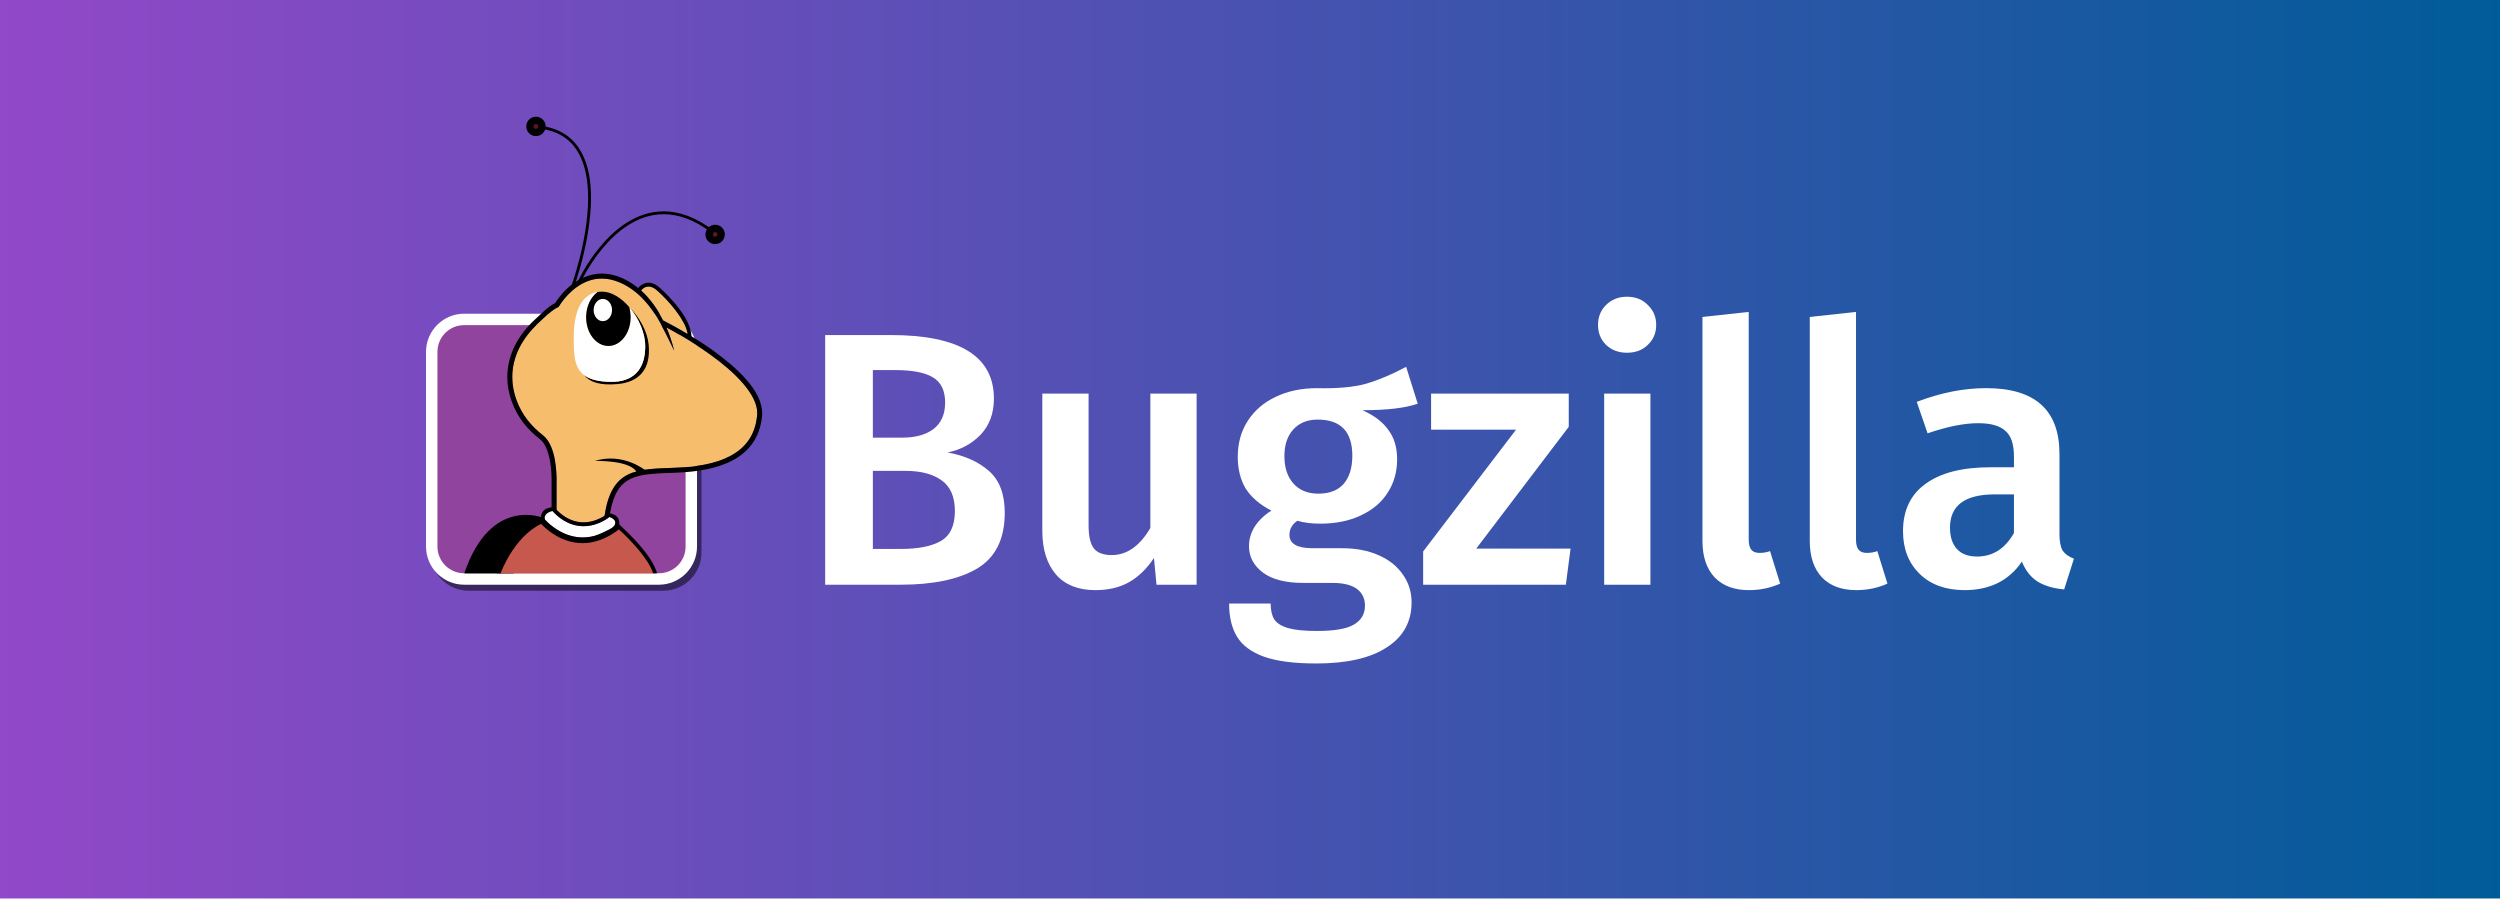
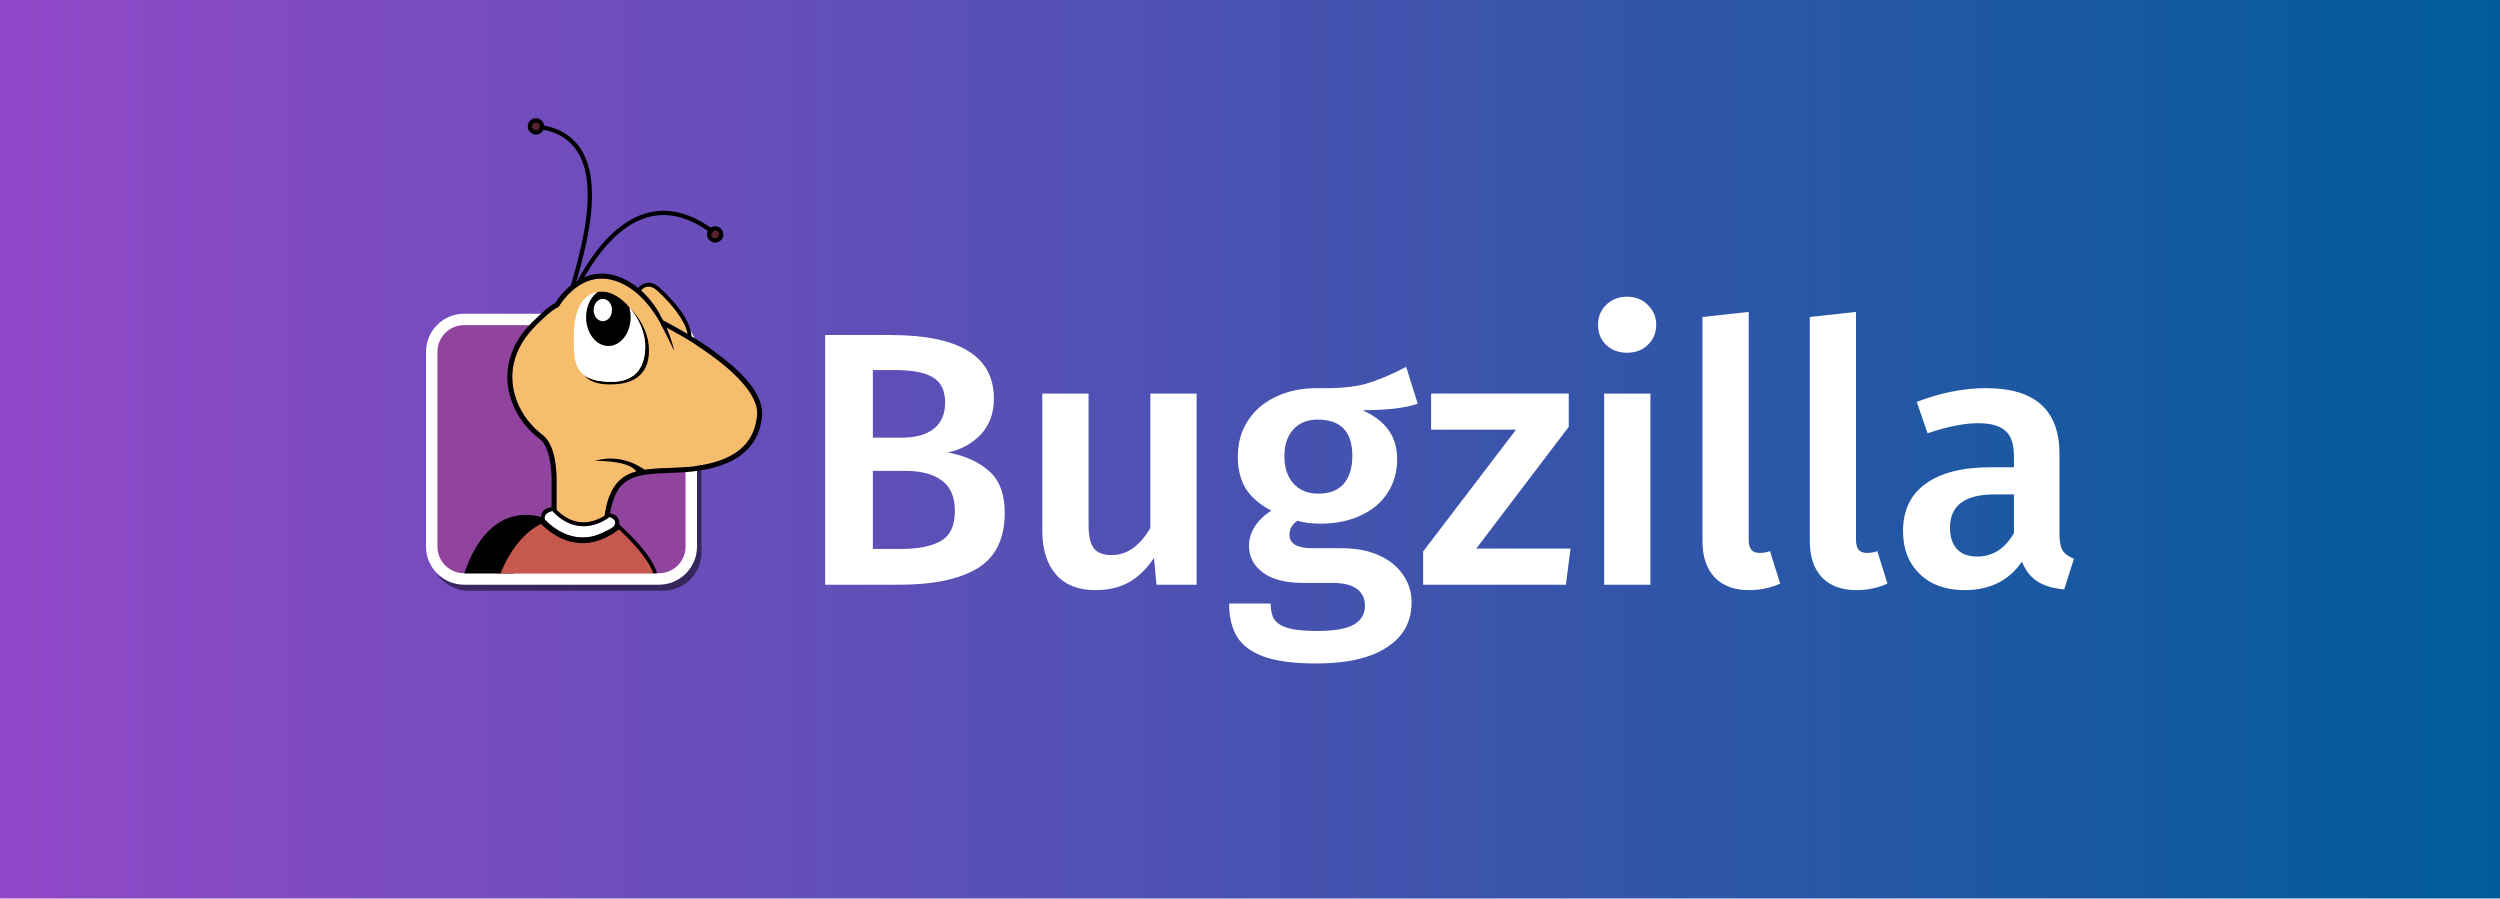
<svg xmlns="http://www.w3.org/2000/svg" version="1.1" viewBox="0 0 1024 368">
  <defs>
    <linearGradient id="a" x2="1024" y1="184" y2="184" gradientUnits="userSpaceOnUse">
      <stop stop-color="#9248c8" offset="0" />
      <stop stop-color="#005c99" offset="1" />
    </linearGradient>
  </defs>
  <rect width="1024" height="368" fill="url(#a)" stroke-linecap="round" stroke-linejoin="round" stroke-width=".433" />
-   <g transform="matrix(3 0 0 3 134 46)" stroke-width="1.85">
-     <path d="m47.645 32.913v-4.097h0.459c-0.669-0.314-1.413-0.495-2.2-0.495h-26.59c-2.869 0-5.204 2.335-5.204 5.204v26.589c0 2.871 2.335 5.206 5.204 5.206h26.59c2.869 0 5.204-2.335 5.204-5.206v-26.589c0-0.208-0.016-0.411-0.039-0.613z" opacity=".5" />
-     <path d="m45.295 64.499h-26.591c-2.869 0-5.205-2.335-5.205-5.206v-26.589c0-2.869 2.335-5.205 5.205-5.205h26.591c2.869 0 5.204 2.335 5.204 5.205v26.589c0 2.87-2.335 5.206-5.204 5.206" fill="#fff" />
-     <path d="m48.938 59.293c0 2.013-1.631 3.644-3.643 3.644h-26.591c-2.012 0-3.643-1.631-3.643-3.644v-26.591c0-2.013 1.631-3.644 3.643-3.644h26.591c2.012 0 3.643 1.631 3.643 3.644z" fill="#90449e" />
-     <path d="m52.368 33.122c-2.553-1.845-5.098-3.246-6.05-3.75 0.767 1.774 1.05 3.167 1.058 3.178-0.005-8.07e-4 -0.773-1.7-1.893-3.775-1.118-2.08-2.902-4.42-5.528-5.543-0.891-0.382-1.708-0.535-2.455-0.535-2.73-0.009-4.659 2.11-5.446 3.192-0.262 0.357-0.39 0.583-0.39 0.584l-0.055 0.096-0.1 0.045c-0.844 0.373-1.826 1.398-2.599 2.105-2.26 2.051-3.638 4.628-3.638 7.427 0 1.027 0.185 2.087 0.585 3.171 0.729 1.97 1.975 3.528 3.637 4.808 1.899 1.538 1.792 5.702 1.824 5.734v4.4c0.044 0.046 0.082 0.089 0.132 0.139 0.143 0.142 0.309 0.294 0.501 0.448 0.719 0.576 1.756 1.142 3.05 1.142 0.822-8.04e-4 1.758-0.228 2.804-0.843l0.061 0.008c0.462-3.168 1.523-4.856 3.212-5.69 1.698-0.835 3.885-0.827 6.632-0.94 2.728-0.106 5.385-0.541 7.384-1.624 1.998-1.09 3.355-2.771 3.614-5.528 0.008-0.099 0.011-0.198 0.011-0.297 0.038-2.567-3.117-5.638-6.351-7.951" fill="#f6bd6d" />
-     <path d="m25.45 62.958 4.148-7.553s-7.206-3.161-10.85 7.466v0.087z" />
-     <path d="m33.357 23.678c-0.003-0.009 2.28-6.235 2.277-11.994-0.013-4.497-1.355-8.594-6.16-9.392l0.063-0.385c5.066 0.834 6.501 5.236 6.487 9.777-0.001 5.855-2.299 12.118-2.301 12.128z" />
-     <path d="m34.273 23.014c0.016-0.006 4.26-9.46 11.668-9.492 2.068 0 4.365 0.753 6.847 2.652l-0.238 0.309c-2.43-1.857-4.638-2.57-6.609-2.57-3.522-0.002-6.353 2.293-8.305 4.618-1.95 2.322-3.005 4.639-3.007 4.645z" />
-     <path d="m41.14 26.494c0.107 0.265 0.185 0.55 0.248 0.843-0.034-0.257-0.082-0.506-0.152-0.744-0.033-0.032-0.063-0.068-0.096-0.099" />
-     <path d="m43.896 31.72c-0.176-1.808-1.235-3.706-2.609-5.072 1.253 1.474 2.142 3.476 2.142 5.296 0 3.402-1.848 4.882-4.663 4.858-1.772-0.013-2.928-0.348-3.682-0.916 0.776 0.939 2.117 1.436 4.563 1.219 2.857-0.254 4.584-1.936 4.249-5.385" />
-     <path d="m36.587 24.843c-0.008 0.002-0.016 0.006-0.021 0.008-0.062 0.062-0.122 0.129-0.18 0.196 0.067-0.07 0.131-0.141 0.203-0.203" />
-     <path d="m41.23 26.577c0.001 0.006 0.002 0.009 0.003 0.015 0.019 0.017 0.035 0.037 0.053 0.054-0.019-0.024-0.037-0.048-0.057-0.071" fill="#fff" />
-     <path d="m41.288 26.647c-0.019-0.02-0.035-0.037-0.053-0.055 0.069 0.238 0.118 0.488 0.152 0.744 0.027 0.208 0.047 0.42 0.047 0.638 0 2.168-1.359 3.926-3.036 3.926s-3.037-1.758-3.037-3.926c0-1.167 0.398-2.209 1.023-2.928 0.059-0.068 0.118-0.134 0.18-0.196 0.119-0.117 0.243-0.226 0.375-0.32-2.369 0.366-3.269 2.96-3.269 6.111 0 2.228-0.019 4.162 1.414 5.243 0.754 0.569 1.91 0.902 3.683 0.917 2.815 0.024 4.663-1.456 4.663-4.858 0-1.821-0.889-3.822-2.142-5.296" fill="#fff" />
-     <path d="m35.36 27.976c0 2.168 1.359 3.926 3.037 3.926 1.677 0 3.036-1.758 3.036-3.926 0-0.494-0.074-0.964-0.202-1.399-1.078-1.243-2.415-2.093-3.7-2.093-0.208 0-0.403 0.02-0.592 0.049-0.94 0.667-1.578 1.958-1.578 3.443" />
-     <path d="m38.898 26.999c0 0.839-0.564 1.519-1.258 1.519-0.695 0-1.258-0.68-1.258-1.519 0-0.839 0.563-1.519 1.258-1.519 0.695 0 1.258 0.68 1.258 1.519" fill="#fff" />
-     <path d="m30.419 53.994 5.88e-4 -5.94e-4c-4.01e-4 -3.8e-4 -5.88e-4 -3.8e-4 -5.88e-4 -3.8e-4z" fill="#231e1f" />
-     <path d="m38.431 55.363c0.021-0.013 0.044-0.027 0.067-0.042l-0.288-0.431c-0.137 0.092-0.272 0.174-0.406 0.253l0.42 0.049s0.077 0.062 0.207 0.17" fill="#231e1f" />
-     <path d="m30.85 54.326 0.6 0.071-0.132-0.015z" fill="#f6bd6d" />
-     <path d="m45.865 28.395c0.322 0.164 1.662 0.856 3.339 1.855-0.328-2.057-2.709-4.638-4.124-5.9-0.495-0.444-0.889-0.565-1.197-0.566-0.308-9.74e-4 -0.557 0.128-0.735 0.263-0.131 0.099-0.211 0.193-0.245 0.236l-0.027 0.059c1.333 1.207 2.3 2.685 2.989 4.054" fill="#f6bd6d" />
-     <path d="m43.473 48.903s-3.036-2.516-6.94-1.301c0 0 5.206-0.174 5.813 1.735z" />
-     <path d="m29.333 1.926c0 0.455-0.369 0.824-0.824 0.824-0.455 0-0.824-0.369-0.824-0.824 0-0.455 0.369-0.824 0.824-0.824 0.455 0 0.824 0.369 0.824 0.824" fill="#9c61a4" />
+   <g stroke-width="5.55">
+     <path d="m276.94 144.74v-12.291h1.375c-2.008-0.942-4.239-1.484-6.598-1.484h-79.77c-8.608 0-15.613 7.005-15.613 15.613v79.767c0 8.612 7.005 15.617 15.613 15.617h79.77c8.607 0 15.613-7.005 15.613-15.617v-79.767c0-0.623-0.047-1.234-0.118-1.838z" opacity=".5" />
+     <path d="m269.88 239.5h-79.773c-8.608 0-15.614-7.005-15.614-15.617v-79.767c0-8.608 7.005-15.614 15.614-15.614h79.773c8.607 0 15.612 7.005 15.612 15.614v79.767c0 8.611-7.005 15.617-15.612 15.617" fill="#fff" />
+     <path d="m280.81 223.88c0 6.037-4.894 10.931-10.93 10.931h-79.773c-6.037 0-10.93-4.893-10.93-10.931v-79.773c0-6.037 4.894-10.931 10.93-10.931h79.773c6.037 0 10.93 4.893 10.93 10.931z" fill="#90449e" />
+     <path d="m291.1 145.37c-7.66-5.536-15.295-9.737-18.15-11.25 2.3 5.324 3.149 9.502 3.175 9.535-0.017-2e-3 -2.32-5.099-5.679-11.326-3.355-6.239-8.705-13.262-16.584-16.629-2.674-1.145-5.123-1.606-7.364-1.606-8.19-0.029-13.977 6.329-16.338 9.575-0.787 1.071-1.171 1.748-1.171 1.752l-0.164 0.288-0.3 0.135c-2.532 1.12-5.477 4.193-7.796 6.316-6.781 6.152-10.913 13.884-10.913 22.281 0 3.081 0.555 6.262 1.755 9.513 2.187 5.909 5.925 10.583 10.91 14.423 5.696 4.615 5.377 17.106 5.471 17.204v13.199c0.132 0.138 0.247 0.268 0.395 0.418 0.428 0.426 0.926 0.883 1.502 1.343 2.159 1.729 5.266 3.427 9.149 3.427 2.467-2e-3 5.272-0.684 8.412-2.528l0.183 0.023c1.386-9.505 4.569-14.568 9.635-17.069 5.095-2.504 11.655-2.481 19.897-2.82 8.185-0.318 16.154-1.623 22.153-4.873 5.994-3.269 10.064-8.312 10.842-16.584 0.025-0.295 0.032-0.594 0.032-0.891 0.114-7.702-9.351-16.915-19.054-23.853" fill="#f6bd6d" />
+     <path d="m210.35 234.87 12.444-22.659s-21.618-9.484-32.55 22.399v0.262z" />
+     <path d="m257.42 125.48c0.322 0.794 0.556 1.649 0.743 2.529-0.101-0.77-0.247-1.519-0.456-2.232-0.098-0.096-0.189-0.203-0.288-0.297" />
+     <path d="m265.69 141.16c-0.527-5.425-3.704-11.118-7.827-15.216 3.759 4.422 6.425 10.427 6.425 15.89 0 10.206-5.543 14.647-13.988 14.575-5.317-0.04-8.785-1.043-11.047-2.749 2.329 2.817 6.352 4.308 13.69 3.657 8.57-0.762 13.753-5.807 12.748-16.156" />
+     <path d="m243.76 120.53c-0.025 6e-3 -0.047 0.017-0.064 0.023-0.187 0.185-0.365 0.386-0.541 0.588 0.2-0.209 0.394-0.423 0.609-0.61" />
+     <path d="m257.69 125.73c4e-3 0.017 6e-3 0.029 8e-3 0.046 0.056 0.051 0.106 0.111 0.159 0.163-0.056-0.072-0.111-0.145-0.17-0.213" fill="#fff" />
+     <path d="m257.86 125.94c-0.056-0.059-0.105-0.111-0.159-0.164 0.208 0.714 0.355 1.463 0.456 2.232 0.081 0.625 0.14 1.261 0.14 1.915 0 6.505-4.078 11.777-9.109 11.777s-9.11-5.272-9.11-11.777c0-3.5 1.193-6.627 3.068-8.784 0.176-0.203 0.354-0.403 0.541-0.587 0.358-0.352 0.73-0.678 1.126-0.959-7.108 1.099-9.808 8.88-9.808 18.333 0 6.686-0.056 12.487 4.243 15.728 2.262 1.707 5.73 2.705 11.048 2.75 8.445 0.072 13.988-4.369 13.988-14.575 0-5.462-2.667-11.468-6.425-15.89" fill="#fff" />
+     <path d="m240.08 129.93c0 6.504 4.079 11.777 9.11 11.777 5.031 0 9.109-5.272 9.109-11.777 0-1.481-0.221-2.892-0.607-4.197-3.233-3.728-7.246-6.279-11.101-6.279-0.623 0-1.208 0.059-1.774 0.146-2.821 2.001-4.735 5.875-4.735 10.33" />
+     <path d="m250.69 127c0 2.517-1.691 4.557-3.776 4.557-2.086 0-3.776-2.04-3.776-4.557 0-2.516 1.689-4.557 3.776-4.557 2.085 0 3.776 2.041 3.776 4.557" fill="#fff" />
+     <path d="m225.26 207.98 2e-3 -2e-3c-1e-3 -1e-3 -2e-3 -1e-3 -2e-3 -1e-3z" fill="#231e1f" />
+     <path d="m249.29 212.09c0.064-0.04 0.133-0.081 0.2-0.125l-0.865-1.293c-0.412 0.275-0.816 0.523-1.217 0.759l1.26 0.148s0.23 0.185 0.622 0.511" fill="#231e1f" />
+     <path d="m226.55 208.98 1.8 0.213-0.396-0.046z" fill="#f6bd6d" />
+     <path d="m271.6 131.18c0.965 0.492 4.986 2.567 10.016 5.565-0.985-6.172-8.128-13.915-12.372-17.7-1.484-1.333-2.666-1.696-3.59-1.699-0.924-3e-3 -1.671 0.383-2.205 0.788-0.392 0.298-0.633 0.579-0.735 0.707l-0.082 0.178c3.998 3.621 6.899 8.055 8.968 12.161" fill="#f6bd6d" />
+     <path d="m264.42 192.71s-9.109-7.548-20.82-3.904c0 0 15.617-0.521 17.438 5.204z" />
  </g>
-   <g stroke-width="3">
-     <path d="m222 51.779c0 1.365-1.107 2.473-2.473 2.473-1.365 0-2.472-1.108-2.472-2.473 0-1.365 1.107-2.472 2.472-2.472 1.366 0 2.473 1.108 2.473 2.472z" fill="#5f122b" stroke="#000" />
-     <path d="m295.39 96.022c0 1.365-1.107 2.473-2.472 2.473-1.365 0-2.472-1.107-2.472-2.473 0-1.365 1.107-2.472 2.472-2.472 1.365 0 2.472 1.108 2.472 2.472" fill="#5f122b" />
-     <path d="m295.39 96.022c0 1.365-1.107 2.473-2.472 2.473-1.365 0-2.472-1.107-2.472-2.473 0-1.365 1.107-2.472 2.472-2.472 1.365 0 2.472 1.108 2.472 2.472z" fill="none" stroke="#000" />
+   <path d="m222 51.779c0 1.365-1.107 2.473-2.473 2.473-1.365 0-2.472-1.108-2.472-2.473 0-1.365 1.107-2.472 2.472-2.472 1.366 0 2.473 1.108 2.473 2.472" fill="#5a222f" stroke="#000" stroke-width="1.75" />
+   <path d="m295.39 96.022c0 1.365-1.107 2.473-2.472 2.473-1.365 0-2.472-1.107-2.472-2.473 0-1.365 1.107-2.472 2.472-2.472 1.365 0 2.472 1.108 2.472 2.472" fill="#5a222f" stroke="#000" stroke-width="1.75" />
+   <g stroke-width="5.55">
+     <path d="m252.71 213.56c0-1.279-0.939-2.318-2.098-2.318-0.774 0-1.441 0.467-1.806 1.154-3.568 2.234-6.867 3.129-9.786 3.129h-0.017c-6.307-0.029-10.636-3.917-12.58-6.098l0.081-0.771-1.269 0.487-1.659 0.879-0.537 0.343-0.292 1.463 0.43 0.87-0.048 0.059c0.735 0.792 1.979 2.018 3.69 3.26 2.864 2.079 6.941 4.133 11.84 4.13 3.624-4e-3 7.728-0.81 12.225-3.948 1.025-0.154 1.83-1.461 1.83-2.636" fill="#fff" />
+     <path d="m310.12 170.11c-0.778 8.272-4.849 13.315-10.842 16.584-5.999 3.25-13.969 4.554-22.153 4.872-8.24 0.339-14.801 0.316-19.895 2.82-5.068 2.501-8.25 7.564-9.636 17.069l-0.182-0.023c-3.14 1.843-5.945 2.525-8.412 2.528-3.883 0-6.991-1.698-9.149-3.427-0.576-0.46-1.073-0.918-1.501-1.343l-1.8-0.212 1.404 0.165 0.396 0.046c-0.149-0.149-0.264-0.28-0.396-0.418v-13.198c-0.094-0.097 0.226-12.588-5.471-17.204-4.984-3.84-8.723-8.514-10.91-14.422-1.2-3.252-1.755-6.433-1.755-9.513 0-8.397 4.133-16.13 10.913-22.281 2.319-2.123 5.264-5.196 7.796-6.316l0.3-0.135 0.164-0.288c0-3e-3 0.384-0.68 1.171-1.752 2.362-3.245 8.149-9.606 16.338-9.575 2.242 0 4.691 0.461 7.364 1.607 7.878 3.368 13.229 10.39 16.584 16.629 3.359 6.227 5.66 11.323 5.679 11.326-0.025-0.029-0.875-4.212-3.175-9.535 2.854 1.512 10.49 5.713 18.15 11.249 9.703 6.938 19.168 16.15 19.054 23.854 0 0.297-8e-3 0.595-0.032 0.89m-58.281 44.721c-0.096 0.256-0.236 0.489-0.406 0.674-0.889 0.963-2.25 1.519-3.408 2.079-2.001 0.965-3.954 1.892-6.162 2.265-1.054 0.177-2.147 0.293-3.217 0.295-4.898 3e-3 -8.976-2.051-11.84-4.13-1.642-1.192-2.841-2.358-3.586-3.151-8e-3 -0.04-0.017-0.072-0.025-0.108-0.633-2.446 2.307-3.262 3.118-3.439 1.895 2.159 6.269 6.179 12.695 6.21 2.848 0 5.725-0.825 8.202-2.21 0.786-0.437 1.647-0.91 2.341-1.487 0.137-0.115 0.886 0.297 1.008 0.364 0.394 0.215 0.764 0.496 1.059 0.838 0.427 0.489 0.441 1.206 0.218 1.801m10.862-95.982c0.102-0.128 0.343-0.408 0.735-0.707 0.534-0.406 1.281-0.791 2.205-0.788 0.924 3e-3 2.106 0.367 3.59 1.699 4.244 3.785 11.386 11.528 12.372 17.7-5.029-2.999-9.05-5.072-10.016-5.565-2.069-4.106-4.97-8.54-8.968-12.161zm29.589 24.871c-3.01-2.174-6.139-4.201-9.035-5.97-0.415-7.382-8.419-15.674-12.977-19.856-1.678-1.522-3.265-2.109-4.636-2.102-2.614 0.029-4.041 1.927-4.237 2.183-1.992-1.628-4.226-3.054-6.742-4.146-2.903-1.245-5.639-1.771-8.165-1.771-11.303 0.08-17.942 10.207-19.094 12.065-3.016 1.487-5.852 4.559-8.041 6.529-7.093 6.429-11.578 14.694-11.578 23.784 0 3.326 0.603 6.751 1.88 10.216 2.327 6.299 6.345 11.309 11.575 15.329 2.148 1.6 3.467 5.513 4.062 9.036 0.616 3.514 0.613 6.551 0.619 6.559v12.224c-5.645 0.624-4.199 5.686-4.199 5.686l0.096 0.153c-4e-3 1e-3 -7e-3 2e-3 -8e-3 4e-3 1.977 2.172 8.091 8.033 16.838 8.062h0.017c4.23 0 9.033-1.48 14.127-5.322 0.342-0.187 0.657-0.476 0.657-0.476l8e-3 -0.017c0.032-0.023 0.064-0.04 0.095-0.072-8e-3 -6e-3 -0.025-0.023-0.032-0.029l0.017-0.029s1.329-4.677-3.704-5.462c1.466-8.233 4.22-12.044 8.296-14.084 4.404-2.214 10.79-2.301 19.074-2.611 8.341-0.335 16.576-1.63 23.037-5.117 6.467-3.463 11.114-9.287 11.898-18.187 0.032-0.361 0.047-0.717 0.047-1.071-0.108-9.264-10.12-18.369-19.893-25.499" />
+     <path d="m268.36 234.87c-1.957-6.448-9.627-14.313-14.801-19.059-5.38 4.287-10.449 5.888-14.891 5.888h-0.017c-8.747-0.029-14.86-5.891-16.837-8.062-10.905 4.956-16.38 17.928-17.625 21.233z" fill="#c7584d" />
+     <path d="m205.05 234.81c0.581-1.497 1.812-4.385 3.778-7.622 2.781-4.586 7.014-9.794 12.807-12.602 2.375 2.487 8.425 7.851 17.016 7.896h0.017c4.484 3e-3 9.551-1.572 14.852-5.645 5.047 4.654 12.103 12.102 14.017 17.973h1.614c-2.01-6.83-9.822-14.728-15.064-19.573l-0.492-0.451-0.525 0.416c-5.268 4.196-10.15 5.716-14.403 5.719h-0.017c-8.375-0.017-14.349-5.696-16.259-7.807l-0.386-0.421-0.517 0.233c-11.519 5.284-16.996 18.882-18.106 21.883z" />
  </g>
-   <g transform="matrix(3 0 0 3 134 46)" stroke-width="1.85">
-     <path d="m39.569 55.852c0-0.426-0.313-0.773-0.699-0.773-0.258 0-0.48 0.155-0.602 0.385-1.189 0.745-2.289 1.043-3.262 1.043h-0.005c-2.102-0.009-3.545-1.306-4.194-2.033l0.027-0.257-0.423 0.162-0.553 0.293-0.179 0.114-0.097 0.488 0.143 0.29-0.016 0.02c0.245 0.264 0.66 0.673 1.23 1.087 0.955 0.693 2.314 1.377 3.947 1.377 1.208-0.001 2.576-0.27 4.075-1.316 0.342-0.051 0.61-0.487 0.61-0.879" fill="#fff" />
-     <path d="m58.708 41.37c-0.259 2.757-1.616 4.438-3.614 5.528-2 1.083-4.656 1.518-7.384 1.624-2.747 0.113-4.934 0.105-6.632 0.94-1.689 0.834-2.75 2.521-3.212 5.69l-0.061-0.008c-1.047 0.614-1.982 0.842-2.804 0.843-1.294 0-2.33-0.566-3.05-1.142-0.192-0.153-0.358-0.306-0.5-0.448l-0.6-0.071 0.468 0.055 0.132 0.015c-0.05-0.05-0.088-0.093-0.132-0.139v-4.399c-0.031-0.032 0.075-4.196-1.824-5.734-1.661-1.28-2.908-2.838-3.637-4.808-0.4-1.084-0.585-2.144-0.585-3.171 0-2.799 1.377-5.377 3.638-7.427 0.773-0.707 1.755-1.732 2.599-2.105l0.1-0.045 0.055-0.096c0-0.001 0.128-0.227 0.39-0.584 0.787-1.082 2.716-3.202 5.446-3.192 0.747 0 1.564 0.154 2.455 0.536 2.626 1.123 4.41 3.463 5.528 5.543 1.12 2.076 1.887 3.774 1.893 3.775-0.008-0.009-0.292-1.404-1.058-3.178 0.951 0.504 3.497 1.904 6.05 3.75 3.234 2.313 6.389 5.383 6.351 7.951 0 0.099-0.003 0.198-0.011 0.297m-19.427 14.907c-0.032 0.085-0.079 0.163-0.135 0.225-0.296 0.321-0.75 0.506-1.136 0.693-0.667 0.322-1.318 0.631-2.054 0.755-0.351 0.059-0.716 0.098-1.072 0.098-1.633 9.74e-4 -2.992-0.684-3.947-1.377-0.547-0.397-0.947-0.786-1.195-1.05-0.003-0.013-0.005-0.024-0.008-0.036-0.211-0.815 0.769-1.087 1.039-1.146 0.632 0.72 2.09 2.06 4.232 2.07 0.949 0 1.908-0.275 2.734-0.737 0.262-0.146 0.549-0.303 0.78-0.496 0.046-0.038 0.295 0.099 0.336 0.121 0.131 0.072 0.255 0.165 0.353 0.279 0.142 0.163 0.147 0.402 0.073 0.6m3.62-31.994c0.034-0.043 0.114-0.136 0.245-0.236 0.178-0.135 0.427-0.264 0.735-0.263 0.308 9.74e-4 0.702 0.122 1.197 0.566 1.415 1.262 3.796 3.843 4.124 5.9-1.676-1-3.017-1.691-3.339-1.855-0.69-1.369-1.657-2.847-2.989-4.054zm9.863 8.29c-1.004-0.725-2.046-1.4-3.012-1.99-0.138-2.461-2.807-5.224-4.326-6.619-0.559-0.507-1.088-0.703-1.545-0.701-0.871 0.009-1.347 0.642-1.413 0.728-0.664-0.543-1.409-1.018-2.247-1.382-0.968-0.415-1.88-0.59-2.722-0.59-3.768 0.027-5.981 3.402-6.364 4.022-1.005 0.496-1.951 1.52-2.68 2.176-2.364 2.143-3.859 4.898-3.859 7.928 0 1.109 0.201 2.25 0.627 3.405 0.776 2.1 2.115 3.77 3.858 5.11 0.716 0.533 1.156 1.838 1.354 3.012 0.205 1.171 0.204 2.184 0.206 2.186v4.075c-1.882 0.208-1.399 1.895-1.399 1.895l0.032 0.051c-0.001 4.19e-4 -0.003 8e-4 -0.003 0.001 0.659 0.724 2.697 2.678 5.613 2.688h0.005c1.41 0 3.011-0.493 4.709-1.774 0.114-0.062 0.219-0.159 0.219-0.159l0.003-0.006c0.011-0.008 0.021-0.013 0.032-0.024-0.003-0.002-0.008-0.008-0.011-0.009l0.005-0.009s0.443-1.559-1.235-1.821c0.489-2.744 1.407-4.015 2.765-4.695 1.468-0.738 3.597-0.767 6.358-0.87 2.78-0.112 5.526-0.543 7.679-1.706 2.156-1.154 3.705-3.096 3.966-6.062 0.011-0.12 0.016-0.239 0.016-0.357-0.036-3.088-3.373-6.123-6.631-8.5" />
-     <path d="m44.786 62.958c-0.652-2.149-3.209-4.771-4.934-6.353-1.793 1.429-3.483 1.963-4.964 1.963h-0.005c-2.916-0.009-4.954-1.964-5.612-2.688-3.635 1.652-5.46 5.976-5.875 7.078z" fill="#c7584d" />
-     <path d="m23.683 62.936c0.194-0.499 0.604-1.462 1.259-2.541 0.927-1.529 2.338-3.265 4.269-4.201 0.792 0.829 2.808 2.617 5.672 2.632h0.005c1.494 9.74e-4 3.184-0.524 4.95-1.882 1.682 1.551 4.034 4.034 4.672 5.991h0.538c-0.67-2.277-3.274-4.909-5.021-6.524l-0.164-0.15-0.175 0.139c-1.756 1.399-3.383 1.905-4.801 1.906h-0.005c-2.792-0.006-4.783-1.899-5.42-2.602l-0.129-0.14-0.172 0.078c-3.84 1.761-5.665 6.294-6.035 7.294z" />
+   <g fill="#fff" stroke-width="3">
+     <path d="m388.16 185.33q10.508 1.924 16.872 7.548 6.512 5.624 6.512 17.168 0 15.984-11.248 22.792-11.248 6.66-31.524 6.66h-30.783v-102.27h26.788q42.327 0 42.327 26.048 0 9.028-5.476 14.8-5.476 5.624-13.468 7.252zm-30.636-33.744v27.676h11.988q8.14 0 12.876-3.552 4.736-3.7 4.736-10.804 0-7.4-5.032-10.36-4.884-2.96-15.392-2.96zm11.396 73.26q10.804 0 16.428-3.256 5.772-3.256 5.772-12.284 0-8.732-5.476-12.58-5.328-3.848-14.652-3.848h-13.468v31.968z" />
+     <path d="m490.13 239.5h-16.428l-1.036-10.952q-4.44 6.66-10.212 9.916t-13.764 3.256q-10.508 0-16.132-6.364-5.624-6.512-5.624-17.908v-56.241h18.944v53.871q0 6.808 2.22 9.62 2.22 2.664 7.252 2.664 9.324 0 15.836-11.1v-55.056h18.944z" />
+     <path d="m580.7 165.35q-7.548 2.664-22.644 2.664 7.252 3.256 10.656 8.14 3.552 4.736 3.552 11.988 0 7.696-3.848 13.616-3.7 5.92-10.952 9.324-7.104 3.404-16.724 3.404-5.328 0-9.324-1.184-3.256 2.22-3.256 5.772 0 5.476 9.472 5.476h11.988q8.584 0 14.948 2.812 6.512 2.812 10.064 7.992 3.552 5.032 3.552 11.396 0 11.84-10.064 18.352-10.064 6.66-29.008 6.66-13.616 0-21.46-2.812-7.696-2.812-10.952-8.14t-3.256-13.616h17.02q0 4.144 1.48 6.512 1.628 2.368 5.624 3.552 4.144 1.184 11.84 1.184 10.804 0 15.244-2.664t4.44-7.696q0-4.44-3.404-6.956-3.404-2.368-9.916-2.368h-11.84q-11.1 0-16.724-4.292t-5.624-10.804q0-4.144 2.368-7.992 2.516-3.848 6.808-6.512-7.104-3.7-10.508-9.028-3.256-5.476-3.256-13.024 0-8.436 4.144-14.8t11.396-9.768q7.4-3.552 16.872-3.552 12.432 0.296 19.98-1.776 7.696-2.22 16.576-6.956zm-40.995 6.512q-6.364 0-10.064 4.144-3.552 3.996-3.552 10.804 0 7.104 3.7 11.248t10.212 4.144q6.808 0 10.36-3.996 3.552-4.144 3.552-11.544 0-14.8-14.208-14.8z" />
+     <path d="m642.56 174.82-37.887 49.875h38.628l-1.924 14.8h-58.461v-13.616l38.037-49.875h-34.779v-14.8h56.388z" />
+     <path d="m676.01 239.5h-18.944v-78.291h18.944zm-9.62-117.96q5.328 0 8.584 3.404 3.404 3.256 3.404 8.14t-3.404 8.14q-3.256 3.256-8.584 3.256-5.18 0-8.584-3.256-3.256-3.256-3.256-8.14t3.256-8.14q3.404-3.404 8.584-3.404z" />
+     <path d="m716.42 241.72q-9.028 0-14.06-5.18-5.032-5.328-5.032-14.948v-91.761l18.944-2.072v93.24q0 2.812 1.036 4.144 1.036 1.332 3.404 1.332t4.292-0.74l4.144 13.32q-5.92 2.664-12.728 2.664z" />
+     <path d="m760.37 241.72q-9.028 0-14.06-5.18-5.032-5.328-5.032-14.948v-91.761l18.944-2.072v93.24q0 2.812 1.036 4.144 1.036 1.332 3.404 1.332 2.368 0 4.292-0.74l4.144 13.32q-5.92 2.664-12.728 2.664z" />
+     <path d="m843.56 218.78q0 4.588 1.332 6.808 1.48 2.072 4.588 3.256l-3.996 12.58q-6.66-0.592-10.952-3.256-4.144-2.664-6.364-8.14-3.996 5.92-10.064 8.88-5.92 2.812-13.32 2.812-11.692 0-18.5-6.66-6.808-6.66-6.808-17.464 0-12.728 9.176-19.388 9.324-6.808 26.492-6.808h9.768v-4.44q0-7.548-3.552-10.508-3.404-3.108-11.1-3.108-8.584 0-20.72 4.144l-4.44-12.876q14.652-5.624 28.416-5.624 30.045 0 30.045 26.936zm-33.744 9.176q9.62 0 15.096-9.62v-15.836h-7.844q-18.352 0-18.352 13.616 0 5.624 2.812 8.732t8.288 3.108z" />
  </g>
-   <g transform="matrix(3 0 0 3 134 46)" fill="#fff">
-     <path d="m84.72 46.444q3.503 0.641 5.624 2.516 2.171 1.875 2.171 5.723 0 5.328-3.749 7.597-3.749 2.22-10.508 2.22h-10.261v-34.089h8.929q14.109 0 14.109 8.683 0 3.009-1.825 4.933-1.825 1.875-4.489 2.417zm-10.212-11.248v9.225h3.996q2.713 0 4.292-1.184 1.579-1.233 1.579-3.601 0-2.467-1.677-3.453-1.628-0.987-5.131-0.987zm3.799 24.42q3.601 0 5.476-1.085 1.924-1.085 1.924-4.095 0-2.911-1.825-4.193-1.776-1.283-4.884-1.283h-4.489v10.656z" />
-     <path d="m118.71 64.5h-5.476l-0.345-3.651q-1.48 2.22-3.404 3.305t-4.588 1.085q-3.503 0-5.377-2.121-1.875-2.171-1.875-5.969v-18.747h6.315v17.957q0 2.269 0.74 3.207 0.74 0.888 2.417 0.888 3.108 0 5.279-3.7v-18.352h6.315z" />
-     <path d="m148.9 39.784q-2.516 0.888-7.548 0.888 2.417 1.085 3.552 2.713 1.184 1.579 1.184 3.996 0 2.565-1.283 4.539-1.233 1.973-3.651 3.108-2.368 1.135-5.575 1.135-1.776 0-3.108-0.395-1.085 0.74-1.085 1.924 0 1.825 3.157 1.825h3.996q2.861 0 4.983 0.937 2.171 0.937 3.355 2.664 1.184 1.677 1.184 3.799 0 3.947-3.355 6.117-3.355 2.22-9.669 2.22-4.539 0-7.153-0.937-2.565-0.937-3.651-2.713t-1.085-4.539h5.673q0 1.381 0.493 2.171 0.543 0.789 1.875 1.184 1.381 0.395 3.947 0.395 3.601 0 5.081-0.888t1.48-2.565q0-1.48-1.135-2.319-1.135-0.789-3.305-0.789h-3.947q-3.7 0-5.575-1.431t-1.875-3.601q0-1.381 0.789-2.664 0.839-1.283 2.269-2.171-2.368-1.233-3.503-3.009-1.085-1.825-1.085-4.341 0-2.812 1.381-4.933t3.799-3.256q2.467-1.184 5.624-1.184 4.144 0.099 6.66-0.592 2.565-0.74 5.525-2.319zm-13.665 2.171q-2.121 0-3.355 1.381-1.184 1.332-1.184 3.601 0 2.368 1.233 3.749t3.404 1.381q2.269 0 3.453-1.332 1.184-1.381 1.184-3.848 0-4.933-4.736-4.933z" />
-     <path d="m169.52 42.941-12.629 16.625h12.876l-0.641 4.933h-19.487v-4.539l12.679-16.625h-11.593v-4.933h18.796z" />
-     <path d="m180.67 64.5h-6.315v-26.097h6.315zm-3.207-39.319q1.776 0 2.861 1.135 1.135 1.085 1.135 2.713t-1.135 2.713q-1.085 1.085-2.861 1.085-1.727 0-2.861-1.085-1.085-1.085-1.085-2.713t1.085-2.713q1.135-1.135 2.861-1.135z" />
-     <path d="m194.14 65.24q-3.009 0-4.687-1.727-1.677-1.776-1.677-4.983v-30.587l6.315-0.691v31.08q0 0.937 0.345 1.381 0.345 0.444 1.135 0.444t1.431-0.247l1.381 4.44q-1.973 0.888-4.243 0.888z" />
-     <path d="m208.79 65.24q-3.009 0-4.687-1.727-1.677-1.776-1.677-4.983v-30.587l6.315-0.691v31.08q0 0.937 0.345 1.381 0.345 0.444 1.135 0.444 0.789 0 1.431-0.247l1.381 4.44q-1.973 0.888-4.243 0.888z" />
-     <path d="m236.52 57.593q0 1.529 0.444 2.269 0.493 0.691 1.529 1.085l-1.332 4.193q-2.22-0.197-3.651-1.085-1.381-0.888-2.121-2.713-1.332 1.973-3.355 2.96-1.973 0.937-4.44 0.937-3.897 0-6.167-2.22-2.269-2.22-2.269-5.821 0-4.243 3.059-6.463 3.108-2.269 8.831-2.269h3.256v-1.48q0-2.516-1.184-3.503-1.135-1.036-3.7-1.036-2.861 0-6.907 1.381l-1.48-4.292q4.884-1.875 9.472-1.875 10.015 0 10.015 8.979zm-11.248 3.059q3.207 0 5.032-3.207v-5.279h-2.615q-6.117 0-6.117 4.539 0 1.875 0.937 2.911t2.763 1.036z" />
-   </g>
+   <path d="m237.35 115.29c7.677-14.163 26.438-41.514 54.655-20.301" fill="none" stroke="#000" stroke-width="1.75" />
+   <path d="m234.62 117.24c5.915-20.319 16.842-59.761-12.455-65.086" fill="none" stroke="#000" stroke-width="1.75" />
</svg>
